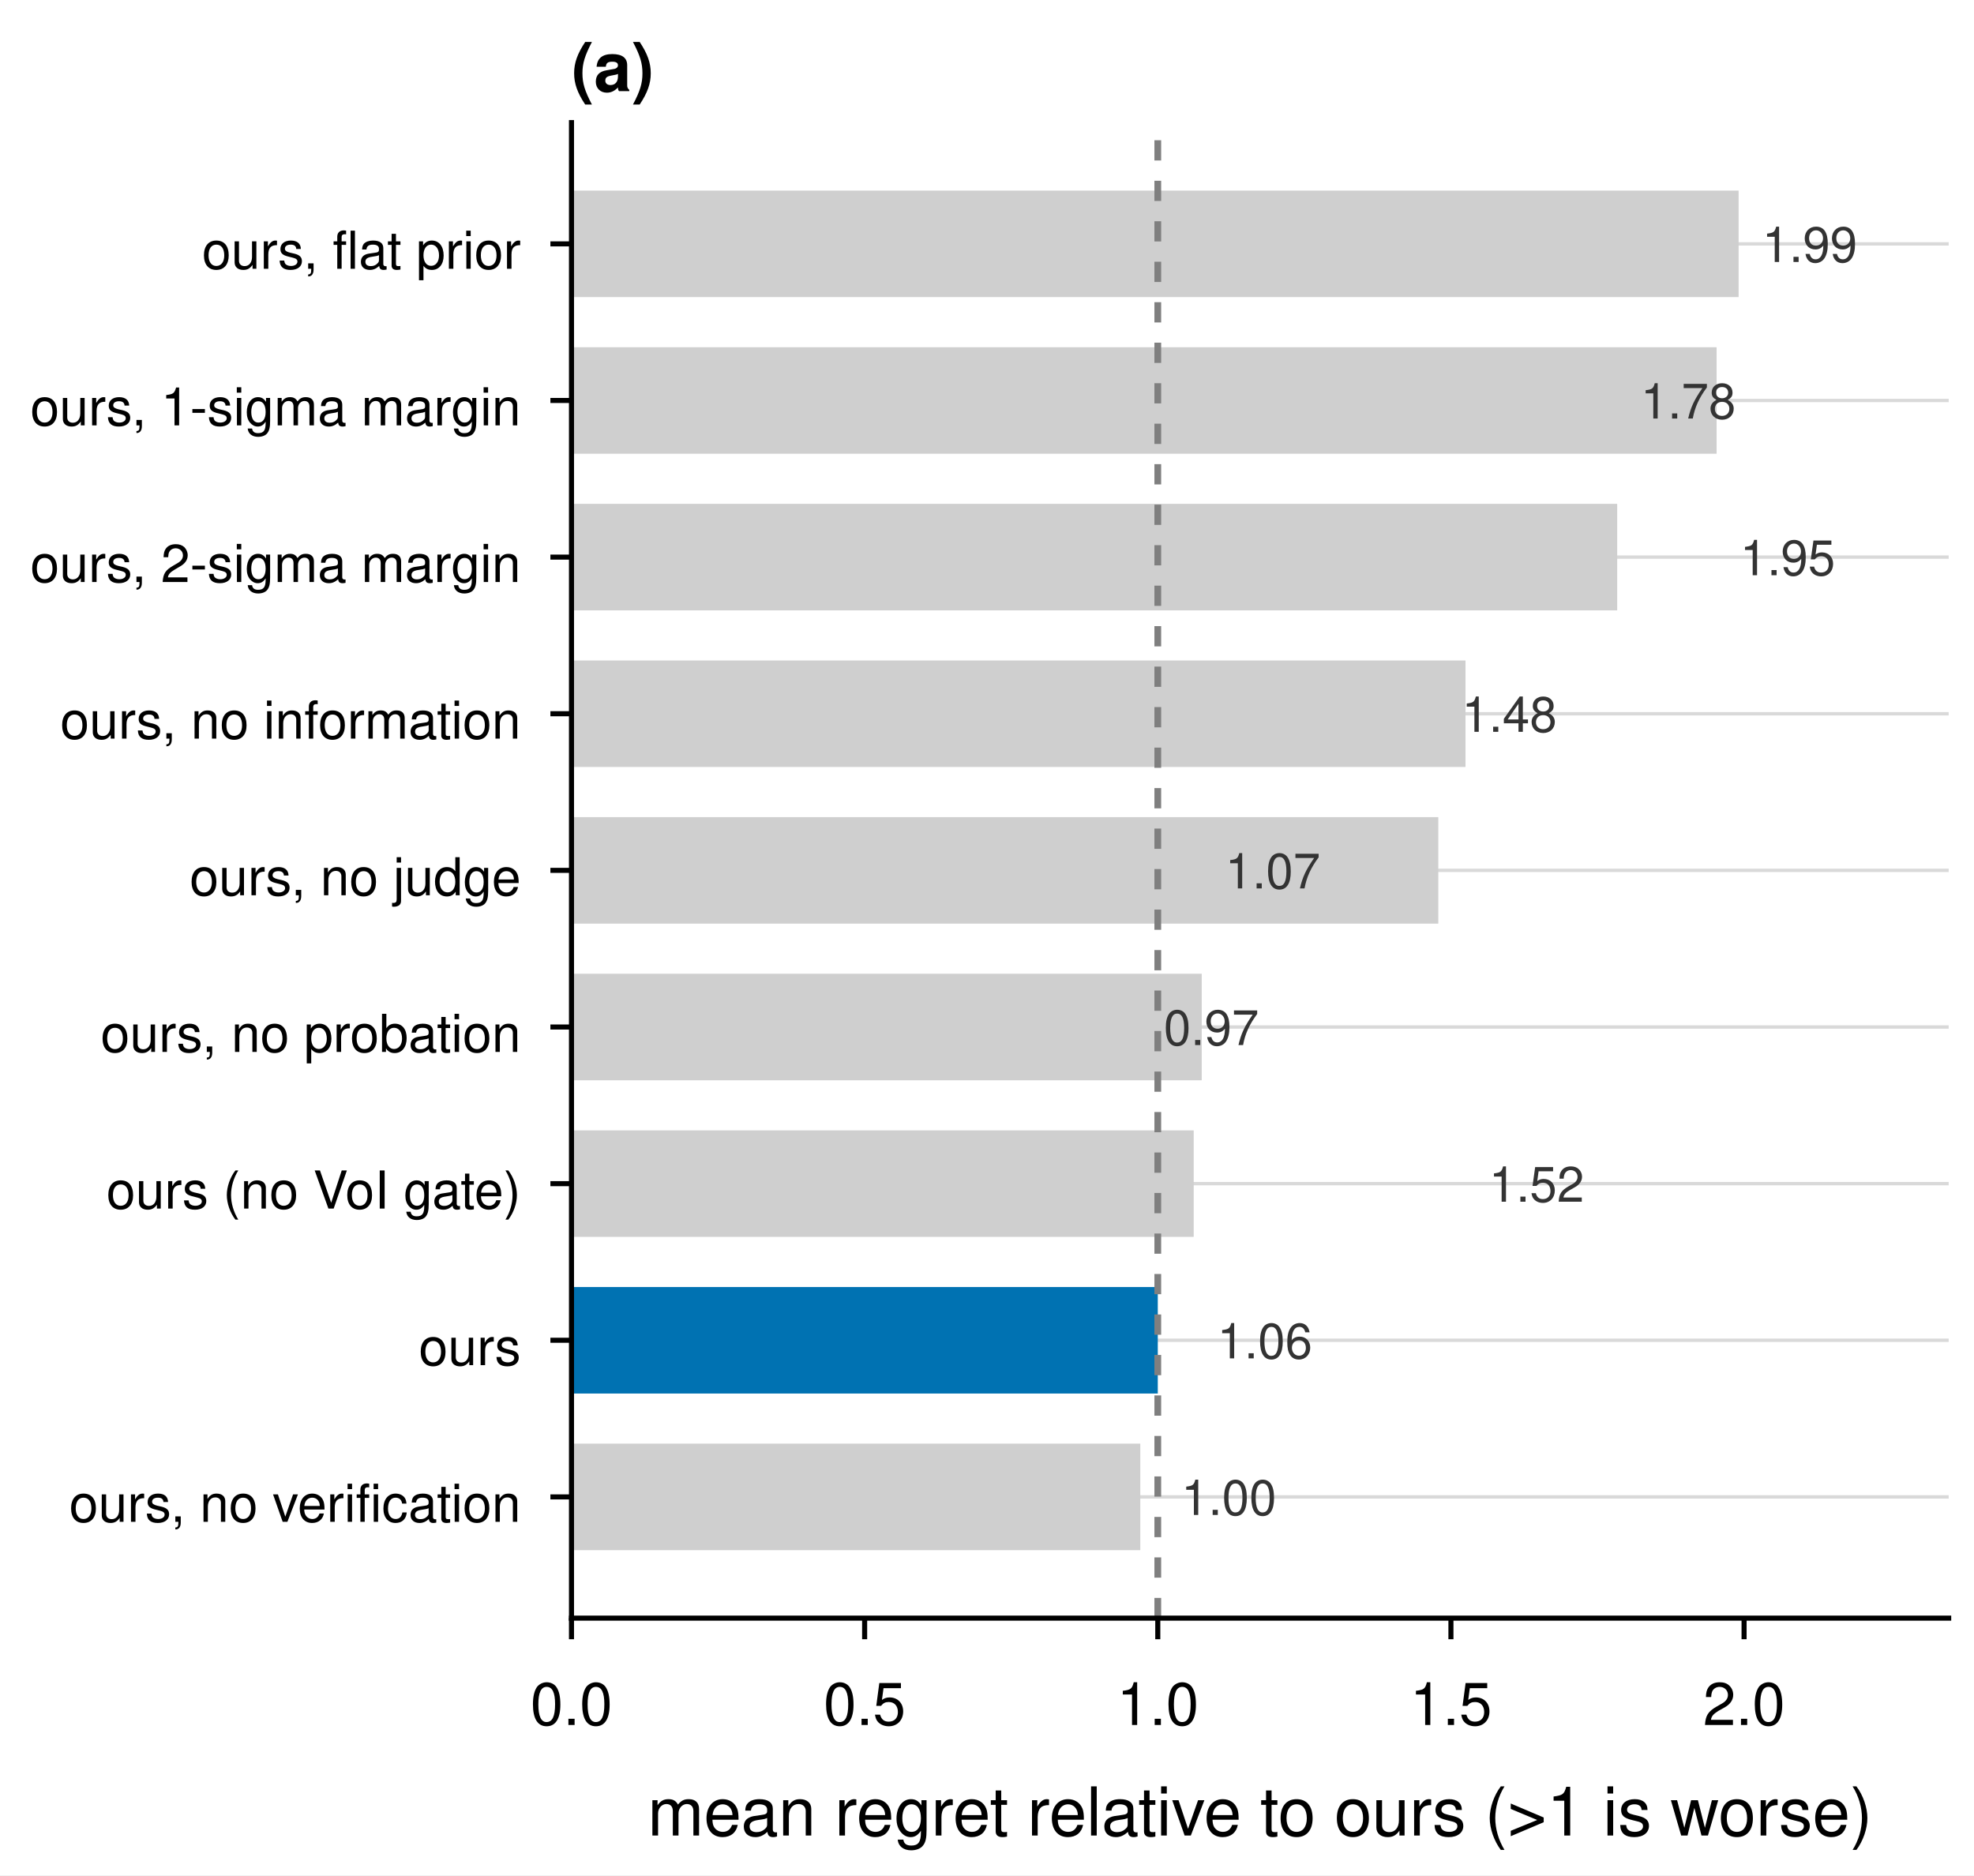
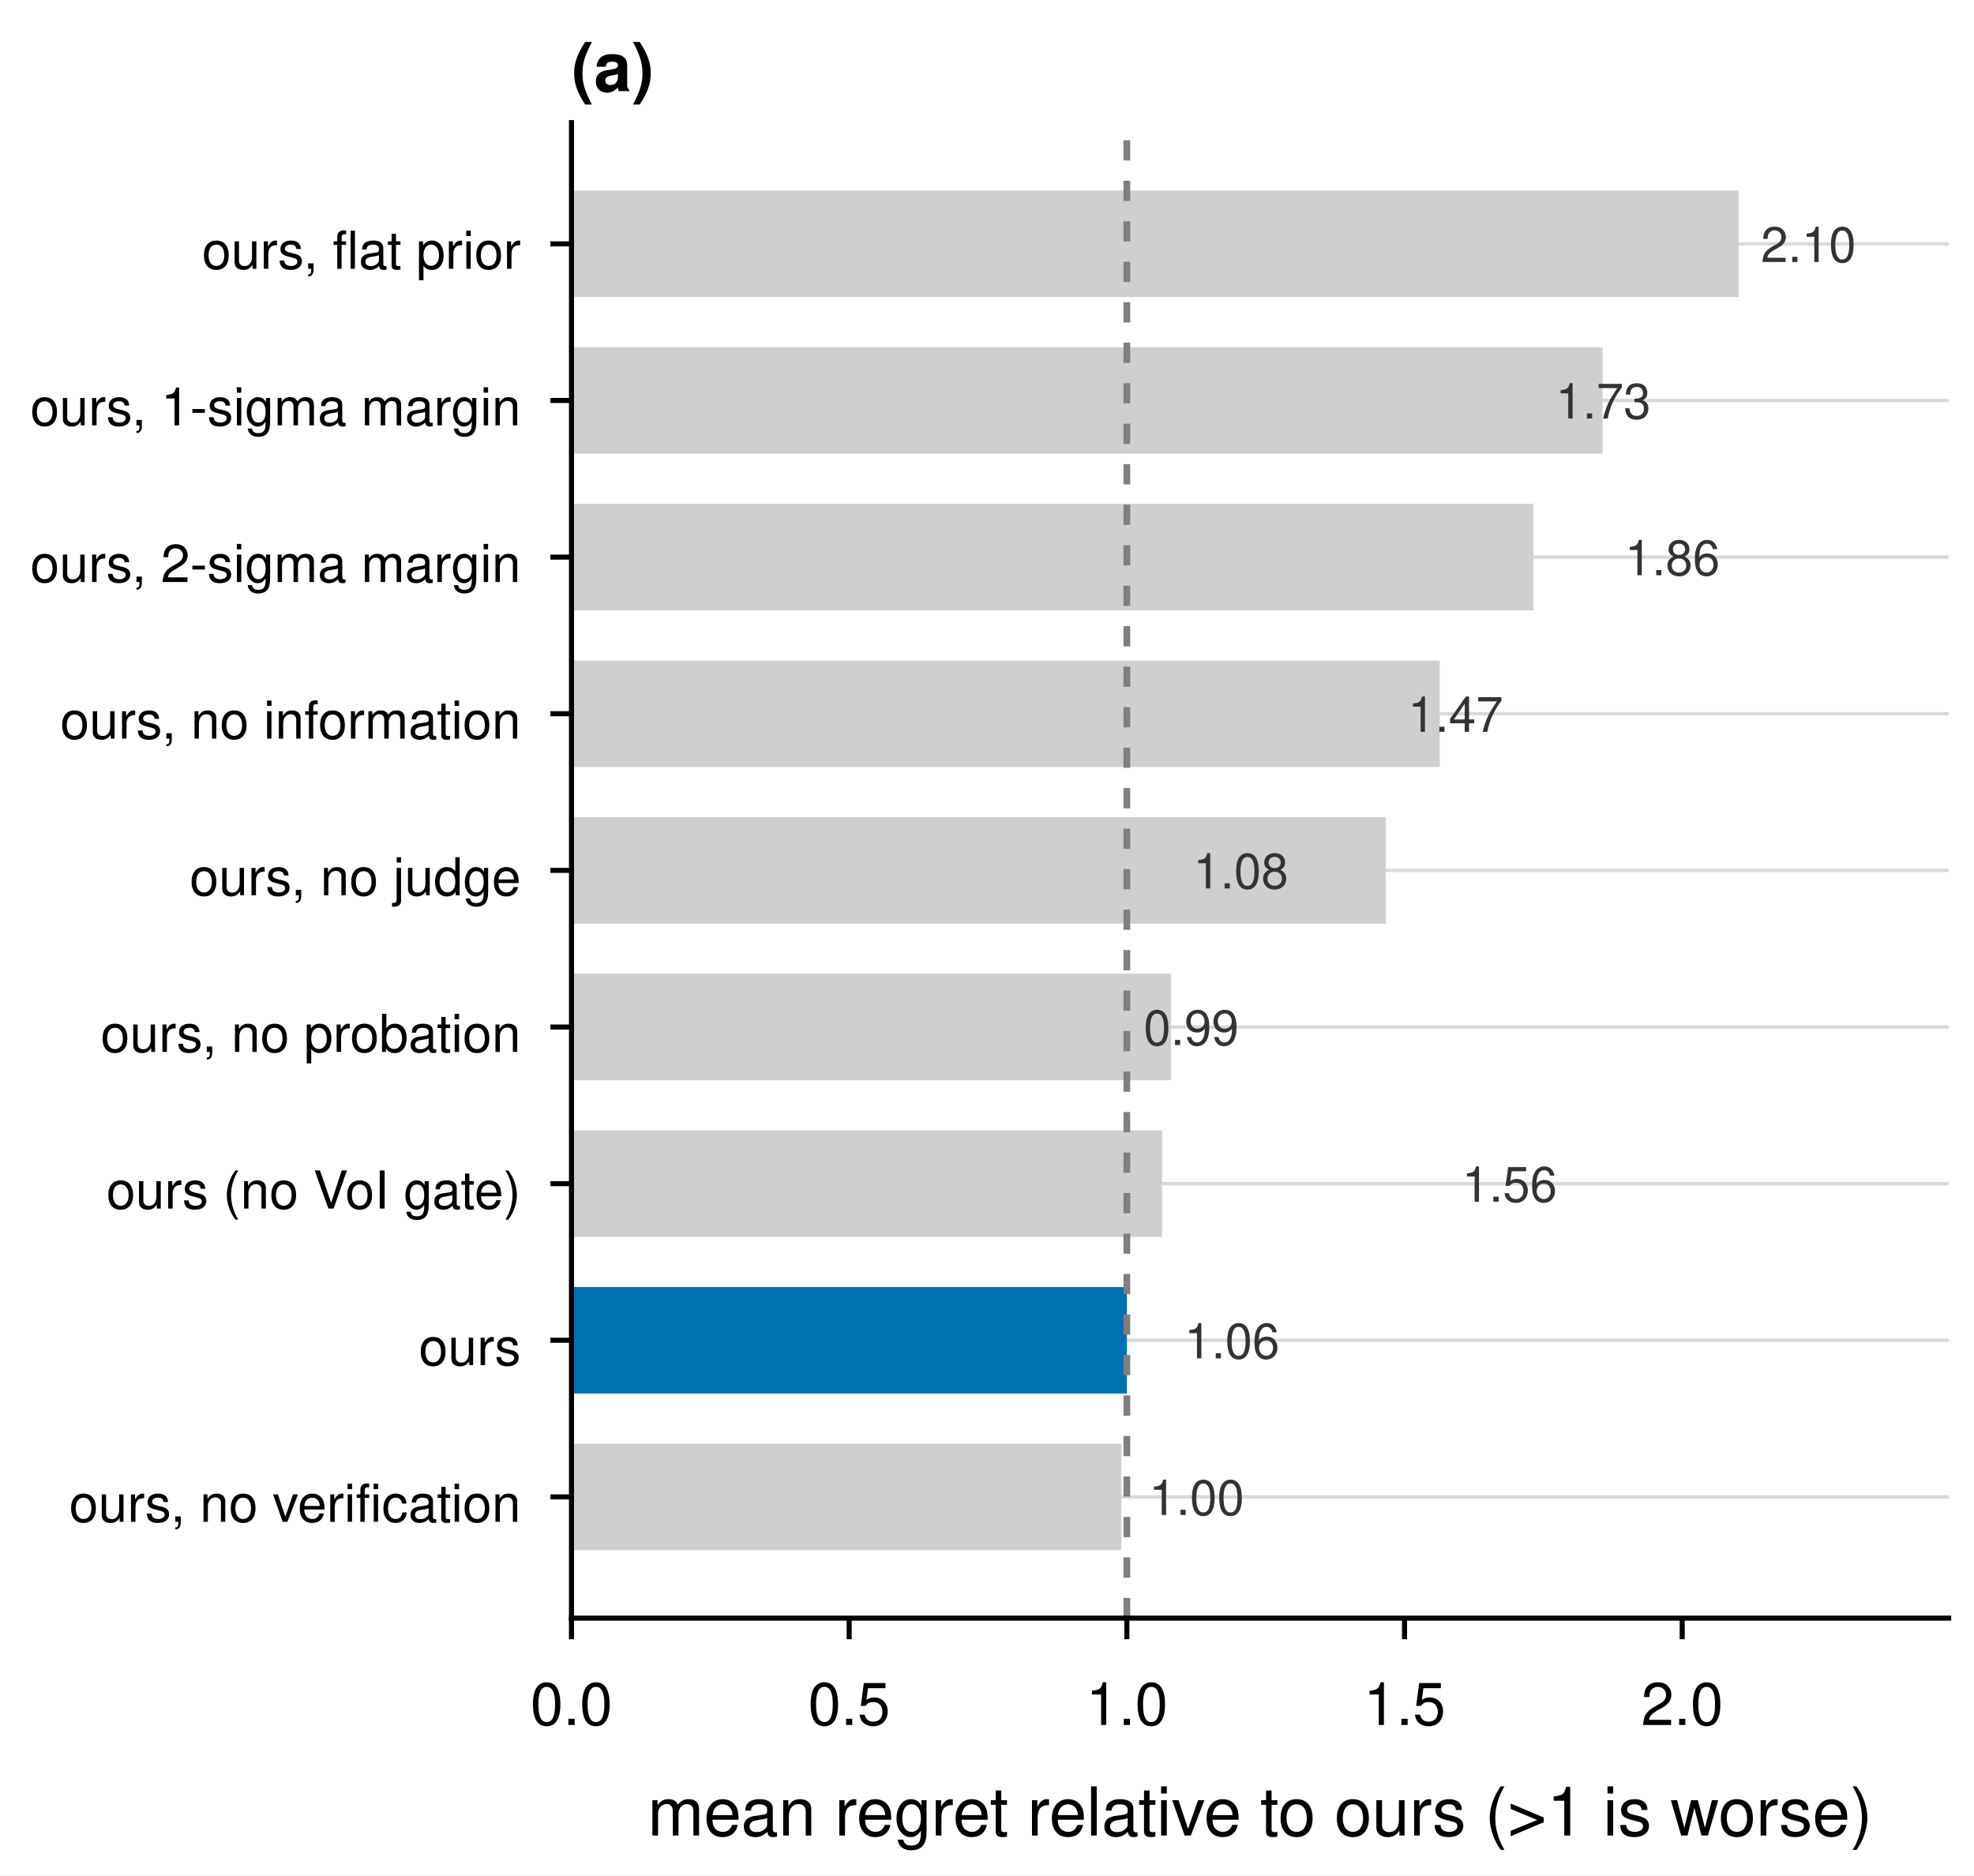
<svg xmlns="http://www.w3.org/2000/svg" xmlns:xlink="http://www.w3.org/1999/xlink" width="234pt" height="222.3pt" viewBox="0 0 234 222.3" version="1.1">
  <defs>
    <style type="text/css">*{stroke-linejoin: round; stroke-linecap: butt}</style>
  </defs>
  <g id="figure_1">
    <g id="patch_1">
      <path d="M 0 222.3  L 234 222.3  L 234 0  L 0 0  z " style="fill: #ffffff" />
    </g>
    <g id="axes_1">
      <g id="patch_2">
        <path d="M 67.745 191.825  L 231 191.825  L 231 14.536  L 67.745 14.536  z " style="fill: #ffffff" />
      </g>
      <g id="matplotlib.axis_1">
        <g id="xtick_1">
          <g id="line2d_1">
            <defs>
-               <path id="mc07d40e93a" d="M 0 0  L 0 2.5  " style="stroke: #000000; stroke-width: 0.6" />
+               <path id="m8d4c8e2622" d="M 0 0  L 0 2.5  " style="stroke: #000000; stroke-width: 0.6" />
            </defs>
            <g>
-               <use xlink:href="#mc07d40e93a" x="67.745" y="191.825" style="stroke: #000000; stroke-width: 0.6" />
+               <use xlink:href="#m8d4c8e2622" x="67.745" y="191.825" style="stroke: #000000; stroke-width: 0.6" />
            </g>
          </g>
          <g id="text_1">
            <text style="font-size: 7px; font-family: 'Helvetica Neue', 'Helvetica', 'Arial', 'TeX Gyre Heros', 'Nimbus Sans', 'Liberation Sans', 'DejaVu Sans', sans-serif; text-anchor: middle" x="67.745" y="204.489" transform="rotate(-0 67.74524 204.4888)">0.0</text>
          </g>
        </g>
        <g id="xtick_2">
          <g id="line2d_2">
            <g>
-               <use xlink:href="#mc07d40e93a" x="102.495" y="191.825" style="stroke: #000000; stroke-width: 0.6" />
+               <use xlink:href="#m8d4c8e2622" x="100.661" y="191.825" style="stroke: #000000; stroke-width: 0.6" />
            </g>
          </g>
          <g id="text_2">
-             <text style="font-size: 7px; font-family: 'Helvetica Neue', 'Helvetica', 'Arial', 'TeX Gyre Heros', 'Nimbus Sans', 'Liberation Sans', 'DejaVu Sans', sans-serif; text-anchor: middle" x="102.495" y="204.489" transform="rotate(-0 102.4951 204.4888)">0.5</text>
+             <text style="font-size: 7px; font-family: 'Helvetica Neue', 'Helvetica', 'Arial', 'TeX Gyre Heros', 'Nimbus Sans', 'Liberation Sans', 'DejaVu Sans', sans-serif; text-anchor: middle" x="100.661" y="204.489" transform="rotate(-0 100.6614 204.4888)">0.5</text>
          </g>
        </g>
        <g id="xtick_3">
          <g id="line2d_3">
            <g>
-               <use xlink:href="#mc07d40e93a" x="137.245" y="191.825" style="stroke: #000000; stroke-width: 0.6" />
+               <use xlink:href="#m8d4c8e2622" x="133.578" y="191.825" style="stroke: #000000; stroke-width: 0.6" />
            </g>
          </g>
          <g id="text_3">
-             <text style="font-size: 7px; font-family: 'Helvetica Neue', 'Helvetica', 'Arial', 'TeX Gyre Heros', 'Nimbus Sans', 'Liberation Sans', 'DejaVu Sans', sans-serif; text-anchor: middle" x="137.245" y="204.489" transform="rotate(-0 137.2449 204.4888)">1.0</text>
+             <text style="font-size: 7px; font-family: 'Helvetica Neue', 'Helvetica', 'Arial', 'TeX Gyre Heros', 'Nimbus Sans', 'Liberation Sans', 'DejaVu Sans', sans-serif; text-anchor: middle" x="133.578" y="204.489" transform="rotate(-0 133.5776 204.4888)">1.0</text>
          </g>
        </g>
        <g id="xtick_4">
          <g id="line2d_4">
            <g>
-               <use xlink:href="#mc07d40e93a" x="171.995" y="191.825" style="stroke: #000000; stroke-width: 0.6" />
+               <use xlink:href="#m8d4c8e2622" x="166.494" y="191.825" style="stroke: #000000; stroke-width: 0.6" />
            </g>
          </g>
          <g id="text_4">
-             <text style="font-size: 7px; font-family: 'Helvetica Neue', 'Helvetica', 'Arial', 'TeX Gyre Heros', 'Nimbus Sans', 'Liberation Sans', 'DejaVu Sans', sans-serif; text-anchor: middle" x="171.995" y="204.489" transform="rotate(-0 171.9947 204.4888)">1.5</text>
+             <text style="font-size: 7px; font-family: 'Helvetica Neue', 'Helvetica', 'Arial', 'TeX Gyre Heros', 'Nimbus Sans', 'Liberation Sans', 'DejaVu Sans', sans-serif; text-anchor: middle" x="166.494" y="204.489" transform="rotate(-0 166.4937 204.4888)">1.5</text>
          </g>
        </g>
        <g id="xtick_5">
          <g id="line2d_5">
            <g>
-               <use xlink:href="#mc07d40e93a" x="206.744" y="191.825" style="stroke: #000000; stroke-width: 0.6" />
+               <use xlink:href="#m8d4c8e2622" x="199.41" y="191.825" style="stroke: #000000; stroke-width: 0.6" />
            </g>
          </g>
          <g id="text_5">
-             <text style="font-size: 7px; font-family: 'Helvetica Neue', 'Helvetica', 'Arial', 'TeX Gyre Heros', 'Nimbus Sans', 'Liberation Sans', 'DejaVu Sans', sans-serif; text-anchor: middle" x="206.744" y="204.489" transform="rotate(-0 206.7445 204.4888)">2.0</text>
+             <text style="font-size: 7px; font-family: 'Helvetica Neue', 'Helvetica', 'Arial', 'TeX Gyre Heros', 'Nimbus Sans', 'Liberation Sans', 'DejaVu Sans', sans-serif; text-anchor: middle" x="199.41" y="204.489" transform="rotate(-0 199.4099 204.4888)">2.0</text>
          </g>
        </g>
        <g id="text_6">
          <text style="font-size: 8px; font-family: 'Helvetica Neue', 'Helvetica', 'Arial', 'TeX Gyre Heros', 'Nimbus Sans', 'Liberation Sans', 'DejaVu Sans', sans-serif; text-anchor: middle" x="149.373" y="217.596" transform="rotate(-0 149.3725 217.5958)">mean regret relative to ours (&gt;1 is worse)</text>
        </g>
      </g>
      <g id="matplotlib.axis_2">
        <g id="ytick_1">
          <g id="line2d_6">
-             <path d="M 67.745 177.453  L 231 177.453  " clip-path="url(#p58b18d50bb)" style="fill: none; stroke: #d9d9d9; stroke-width: 0.4; stroke-linecap: square" />
+             <path d="M 67.745 177.453  L 231 177.453  " clip-path="url(#p9226254c0a)" style="fill: none; stroke: #d9d9d9; stroke-width: 0.4; stroke-linecap: square" />
          </g>
          <g id="line2d_7">
            <defs>
-               <path id="m1997066bfe" d="M 0 0  L -2.5 0  " style="stroke: #000000; stroke-width: 0.6" />
+               <path id="mcd82e8843c" d="M 0 0  L -2.5 0  " style="stroke: #000000; stroke-width: 0.6" />
            </defs>
            <g>
-               <use xlink:href="#m1997066bfe" x="67.745" y="177.453" style="stroke: #000000; stroke-width: 0.6" />
+               <use xlink:href="#mcd82e8843c" x="67.745" y="177.453" style="stroke: #000000; stroke-width: 0.6" />
            </g>
          </g>
          <g id="text_7">
            <text style="font-size: 6.2px; font-family: 'Helvetica Neue', 'Helvetica', 'Arial', 'TeX Gyre Heros', 'Nimbus Sans', 'Liberation Sans', 'DejaVu Sans', sans-serif; text-anchor: end" x="61.745" y="180.404" transform="rotate(-0 61.74524 180.4042)">ours, no verification</text>
          </g>
        </g>
        <g id="ytick_2">
          <g id="line2d_8">
-             <path d="M 67.745 158.885  L 231 158.885  " clip-path="url(#p58b18d50bb)" style="fill: none; stroke: #d9d9d9; stroke-width: 0.4; stroke-linecap: square" />
+             <path d="M 67.745 158.885  L 231 158.885  " clip-path="url(#p9226254c0a)" style="fill: none; stroke: #d9d9d9; stroke-width: 0.4; stroke-linecap: square" />
          </g>
          <g id="line2d_9">
            <g>
-               <use xlink:href="#m1997066bfe" x="67.745" y="158.885" style="stroke: #000000; stroke-width: 0.6" />
+               <use xlink:href="#mcd82e8843c" x="67.745" y="158.885" style="stroke: #000000; stroke-width: 0.6" />
            </g>
          </g>
          <g id="text_8">
            <text style="font-size: 6.2px; font-family: 'Helvetica Neue', 'Helvetica', 'Arial', 'TeX Gyre Heros', 'Nimbus Sans', 'Liberation Sans', 'DejaVu Sans', sans-serif; text-anchor: end" x="61.745" y="161.836" transform="rotate(-0 61.74524 161.8361)">ours</text>
          </g>
        </g>
        <g id="ytick_3">
          <g id="line2d_10">
-             <path d="M 67.745 140.317  L 231 140.317  " clip-path="url(#p58b18d50bb)" style="fill: none; stroke: #d9d9d9; stroke-width: 0.4; stroke-linecap: square" />
+             <path d="M 67.745 140.317  L 231 140.317  " clip-path="url(#p9226254c0a)" style="fill: none; stroke: #d9d9d9; stroke-width: 0.4; stroke-linecap: square" />
          </g>
          <g id="line2d_11">
            <g>
-               <use xlink:href="#m1997066bfe" x="67.745" y="140.317" style="stroke: #000000; stroke-width: 0.6" />
+               <use xlink:href="#mcd82e8843c" x="67.745" y="140.317" style="stroke: #000000; stroke-width: 0.6" />
            </g>
          </g>
          <g id="text_9">
            <text style="font-size: 6.2px; font-family: 'Helvetica Neue', 'Helvetica', 'Arial', 'TeX Gyre Heros', 'Nimbus Sans', 'Liberation Sans', 'DejaVu Sans', sans-serif; text-anchor: end" x="61.745" y="143.268" transform="rotate(-0 61.74524 143.268)">ours (no VoI gate)</text>
          </g>
        </g>
        <g id="ytick_4">
          <g id="line2d_12">
-             <path d="M 67.745 121.749  L 231 121.749  " clip-path="url(#p58b18d50bb)" style="fill: none; stroke: #d9d9d9; stroke-width: 0.4; stroke-linecap: square" />
+             <path d="M 67.745 121.749  L 231 121.749  " clip-path="url(#p9226254c0a)" style="fill: none; stroke: #d9d9d9; stroke-width: 0.4; stroke-linecap: square" />
          </g>
          <g id="line2d_13">
            <g>
-               <use xlink:href="#m1997066bfe" x="67.745" y="121.749" style="stroke: #000000; stroke-width: 0.6" />
+               <use xlink:href="#mcd82e8843c" x="67.745" y="121.749" style="stroke: #000000; stroke-width: 0.6" />
            </g>
          </g>
          <g id="text_10">
            <text style="font-size: 6.2px; font-family: 'Helvetica Neue', 'Helvetica', 'Arial', 'TeX Gyre Heros', 'Nimbus Sans', 'Liberation Sans', 'DejaVu Sans', sans-serif; text-anchor: end" x="61.745" y="124.7" transform="rotate(-0 61.74524 124.6998)">ours, no probation</text>
          </g>
        </g>
        <g id="ytick_5">
          <g id="line2d_14">
-             <path d="M 67.745 103.18  L 231 103.18  " clip-path="url(#p58b18d50bb)" style="fill: none; stroke: #d9d9d9; stroke-width: 0.4; stroke-linecap: square" />
+             <path d="M 67.745 103.18  L 231 103.18  " clip-path="url(#p9226254c0a)" style="fill: none; stroke: #d9d9d9; stroke-width: 0.4; stroke-linecap: square" />
          </g>
          <g id="line2d_15">
            <g>
-               <use xlink:href="#m1997066bfe" x="67.745" y="103.18" style="stroke: #000000; stroke-width: 0.6" />
+               <use xlink:href="#mcd82e8843c" x="67.745" y="103.18" style="stroke: #000000; stroke-width: 0.6" />
            </g>
          </g>
          <g id="text_11">
            <text style="font-size: 6.2px; font-family: 'Helvetica Neue', 'Helvetica', 'Arial', 'TeX Gyre Heros', 'Nimbus Sans', 'Liberation Sans', 'DejaVu Sans', sans-serif; text-anchor: end" x="61.745" y="106.132" transform="rotate(-0 61.74524 106.1317)">ours, no judge</text>
          </g>
        </g>
        <g id="ytick_6">
          <g id="line2d_16">
-             <path d="M 67.745 84.612  L 231 84.612  " clip-path="url(#p58b18d50bb)" style="fill: none; stroke: #d9d9d9; stroke-width: 0.4; stroke-linecap: square" />
+             <path d="M 67.745 84.612  L 231 84.612  " clip-path="url(#p9226254c0a)" style="fill: none; stroke: #d9d9d9; stroke-width: 0.4; stroke-linecap: square" />
          </g>
          <g id="line2d_17">
            <g>
-               <use xlink:href="#m1997066bfe" x="67.745" y="84.612" style="stroke: #000000; stroke-width: 0.6" />
+               <use xlink:href="#mcd82e8843c" x="67.745" y="84.612" style="stroke: #000000; stroke-width: 0.6" />
            </g>
          </g>
          <g id="text_12">
            <text style="font-size: 6.2px; font-family: 'Helvetica Neue', 'Helvetica', 'Arial', 'TeX Gyre Heros', 'Nimbus Sans', 'Liberation Sans', 'DejaVu Sans', sans-serif; text-anchor: end" x="61.745" y="87.564" transform="rotate(-0 61.74524 87.56357)">ours, no information</text>
          </g>
        </g>
        <g id="ytick_7">
          <g id="line2d_18">
-             <path d="M 67.745 66.044  L 231 66.044  " clip-path="url(#p58b18d50bb)" style="fill: none; stroke: #d9d9d9; stroke-width: 0.4; stroke-linecap: square" />
+             <path d="M 67.745 66.044  L 231 66.044  " clip-path="url(#p9226254c0a)" style="fill: none; stroke: #d9d9d9; stroke-width: 0.4; stroke-linecap: square" />
          </g>
          <g id="line2d_19">
            <g>
-               <use xlink:href="#m1997066bfe" x="67.745" y="66.044" style="stroke: #000000; stroke-width: 0.6" />
+               <use xlink:href="#mcd82e8843c" x="67.745" y="66.044" style="stroke: #000000; stroke-width: 0.6" />
            </g>
          </g>
          <g id="text_13">
            <text style="font-size: 6.2px; font-family: 'Helvetica Neue', 'Helvetica', 'Arial', 'TeX Gyre Heros', 'Nimbus Sans', 'Liberation Sans', 'DejaVu Sans', sans-serif; text-anchor: end" x="61.745" y="68.995" transform="rotate(-0 61.74524 68.99544)">ours, 2-sigma margin</text>
          </g>
        </g>
        <g id="ytick_8">
          <g id="line2d_20">
-             <path d="M 67.745 47.476  L 231 47.476  " clip-path="url(#p58b18d50bb)" style="fill: none; stroke: #d9d9d9; stroke-width: 0.4; stroke-linecap: square" />
+             <path d="M 67.745 47.476  L 231 47.476  " clip-path="url(#p9226254c0a)" style="fill: none; stroke: #d9d9d9; stroke-width: 0.4; stroke-linecap: square" />
          </g>
          <g id="line2d_21">
            <g>
-               <use xlink:href="#m1997066bfe" x="67.745" y="47.476" style="stroke: #000000; stroke-width: 0.6" />
+               <use xlink:href="#mcd82e8843c" x="67.745" y="47.476" style="stroke: #000000; stroke-width: 0.6" />
            </g>
          </g>
          <g id="text_14">
            <text style="font-size: 6.2px; font-family: 'Helvetica Neue', 'Helvetica', 'Arial', 'TeX Gyre Heros', 'Nimbus Sans', 'Liberation Sans', 'DejaVu Sans', sans-serif; text-anchor: end" x="61.745" y="50.427" transform="rotate(-0 61.74524 50.4273)">ours, 1-sigma margin</text>
          </g>
        </g>
        <g id="ytick_9">
          <g id="line2d_22">
-             <path d="M 67.745 28.908  L 231 28.908  " clip-path="url(#p58b18d50bb)" style="fill: none; stroke: #d9d9d9; stroke-width: 0.4; stroke-linecap: square" />
+             <path d="M 67.745 28.908  L 231 28.908  " clip-path="url(#p9226254c0a)" style="fill: none; stroke: #d9d9d9; stroke-width: 0.4; stroke-linecap: square" />
          </g>
          <g id="line2d_23">
            <g>
-               <use xlink:href="#m1997066bfe" x="67.745" y="28.908" style="stroke: #000000; stroke-width: 0.6" />
+               <use xlink:href="#mcd82e8843c" x="67.745" y="28.908" style="stroke: #000000; stroke-width: 0.6" />
            </g>
          </g>
          <g id="text_15">
            <text style="font-size: 6.2px; font-family: 'Helvetica Neue', 'Helvetica', 'Arial', 'TeX Gyre Heros', 'Nimbus Sans', 'Liberation Sans', 'DejaVu Sans', sans-serif; text-anchor: end" x="61.745" y="31.859" transform="rotate(-0 61.74524 31.85917)">ours, flat prior</text>
          </g>
        </g>
      </g>
      <g id="patch_3">
-         <path d="M 67.745 183.766  L 135.172 183.766  L 135.172 171.14  L 67.745 171.14  z " clip-path="url(#p58b18d50bb)" style="fill: #cfcfcf" />
+         <path d="M 67.745 183.766  L 132.929 183.766  L 132.929 171.14  L 67.745 171.14  z " clip-path="url(#p9226254c0a)" style="fill: #cfcfcf" />
      </g>
      <g id="patch_4">
-         <path d="M 67.745 165.198  L 137.245 165.198  L 137.245 152.572  L 67.745 152.572  z " clip-path="url(#p58b18d50bb)" style="fill: #0072b2" />
+         <path d="M 67.745 165.198  L 133.578 165.198  L 133.578 152.572  L 67.745 152.572  z " clip-path="url(#p9226254c0a)" style="fill: #0072b2" />
      </g>
      <g id="patch_5">
-         <path d="M 67.745 146.63  L 141.504 146.63  L 141.504 134.004  L 67.745 134.004  z " clip-path="url(#p58b18d50bb)" style="fill: #cfcfcf" />
+         <path d="M 67.745 146.63  L 137.76 146.63  L 137.76 134.004  L 67.745 134.004  z " clip-path="url(#p9226254c0a)" style="fill: #cfcfcf" />
      </g>
      <g id="patch_6">
-         <path d="M 67.745 128.062  L 142.453 128.062  L 142.453 115.435  L 67.745 115.435  z " clip-path="url(#p58b18d50bb)" style="fill: #cfcfcf" />
+         <path d="M 67.745 128.062  L 138.812 128.062  L 138.812 115.435  L 67.745 115.435  z " clip-path="url(#p9226254c0a)" style="fill: #cfcfcf" />
      </g>
      <g id="patch_7">
-         <path d="M 67.745 109.494  L 170.498 109.494  L 170.498 96.867  L 67.745 96.867  z " clip-path="url(#p58b18d50bb)" style="fill: #cfcfcf" />
+         <path d="M 67.745 109.494  L 164.271 109.494  L 164.271 96.867  L 67.745 96.867  z " clip-path="url(#p9226254c0a)" style="fill: #cfcfcf" />
      </g>
      <g id="patch_8">
-         <path d="M 67.745 90.926  L 173.722 90.926  L 173.722 78.299  L 67.745 78.299  z " clip-path="url(#p58b18d50bb)" style="fill: #cfcfcf" />
+         <path d="M 67.745 90.926  L 170.671 90.926  L 170.671 78.299  L 67.745 78.299  z " clip-path="url(#p9226254c0a)" style="fill: #cfcfcf" />
      </g>
      <g id="patch_9">
-         <path d="M 67.745 72.357  L 191.705 72.357  L 191.705 59.731  L 67.745 59.731  z " clip-path="url(#p58b18d50bb)" style="fill: #cfcfcf" />
+         <path d="M 67.745 72.357  L 181.771 72.357  L 181.771 59.731  L 67.745 59.731  z " clip-path="url(#p9226254c0a)" style="fill: #cfcfcf" />
      </g>
      <g id="patch_10">
-         <path d="M 67.745 53.789  L 203.486 53.789  L 203.486 41.163  L 67.745 41.163  z " clip-path="url(#p58b18d50bb)" style="fill: #cfcfcf" />
+         <path d="M 67.745 53.789  L 189.968 53.789  L 189.968 41.163  L 67.745 41.163  z " clip-path="url(#p9226254c0a)" style="fill: #cfcfcf" />
      </g>
      <g id="patch_11">
-         <path d="M 67.745 35.221  L 206.097 35.221  L 206.097 22.595  L 67.745 22.595  z " clip-path="url(#p58b18d50bb)" style="fill: #cfcfcf" />
+         <path d="M 67.745 35.221  L 206.097 35.221  L 206.097 22.595  L 67.745 22.595  z " clip-path="url(#p9226254c0a)" style="fill: #cfcfcf" />
      </g>
      <g id="line2d_24">
-         <path d="M 137.245 191.825  L 137.245 14.536  " clip-path="url(#p58b18d50bb)" style="fill: none; stroke-dasharray: 2.4,2.4; stroke-dashoffset: 0; stroke: #7f7f7f; stroke-width: 0.8" />
+         <path d="M 133.578 191.825  L 133.578 14.536  " clip-path="url(#p9226254c0a)" style="fill: none; stroke-dasharray: 2.4,2.4; stroke-dashoffset: 0; stroke: #7f7f7f; stroke-width: 0.8" />
      </g>
      <g id="patch_12">
        <path d="M 67.745 191.825  L 67.745 14.536  " style="fill: none; stroke: #000000; stroke-width: 0.6; stroke-linejoin: miter; stroke-linecap: square" />
      </g>
      <g id="patch_13">
        <path d="M 67.745 191.825  L 231 191.825  " style="fill: none; stroke: #000000; stroke-width: 0.6; stroke-linejoin: miter; stroke-linecap: square" />
      </g>
      <g id="text_16">
        <text style="font-weight: 700; font-size: 8px; font-family: 'Helvetica Neue', 'Helvetica', 'Arial', 'TeX Gyre Heros', 'Nimbus Sans', 'Liberation Sans', 'DejaVu Sans', sans-serif; text-anchor: start" x="67.745" y="10.8" transform="rotate(-0 67.74524 10.80024)">(a)</text>
      </g>
      <g id="text_17">
-         <text style="font-size: 5.8px; font-family: 'Helvetica Neue', 'Helvetica', 'Arial', 'TeX Gyre Heros', 'Nimbus Sans', 'Liberation Sans', 'DejaVu Sans', sans-serif; text-anchor: start; fill: #333333" x="137.951" y="123.892" transform="rotate(-0 137.9515 123.8917)">0.97</text>
+         <text style="font-size: 5.8px; font-family: 'Helvetica Neue', 'Helvetica', 'Arial', 'TeX Gyre Heros', 'Nimbus Sans', 'Liberation Sans', 'DejaVu Sans', sans-serif; text-anchor: start; fill: #333333" x="135.563" y="123.892" transform="rotate(-0 135.5626 123.8917)">0.99</text>
      </g>
      <g id="text_18">
-         <text style="font-size: 5.8px; font-family: 'Helvetica Neue', 'Helvetica', 'Arial', 'TeX Gyre Heros', 'Nimbus Sans', 'Liberation Sans', 'DejaVu Sans', sans-serif; text-anchor: start; fill: #333333" x="140.025" y="179.596" transform="rotate(-0 140.0248 179.5961)">1.00</text>
+         <text style="font-size: 5.8px; font-family: 'Helvetica Neue', 'Helvetica', 'Arial', 'TeX Gyre Heros', 'Nimbus Sans', 'Liberation Sans', 'DejaVu Sans', sans-serif; text-anchor: start; fill: #333333" x="136.211" y="179.596" transform="rotate(-0 136.2108 179.5961)">1.00</text>
      </g>
      <g id="text_19">
-         <text style="font-size: 5.8px; font-family: 'Helvetica Neue', 'Helvetica', 'Arial', 'TeX Gyre Heros', 'Nimbus Sans', 'Liberation Sans', 'DejaVu Sans', sans-serif; text-anchor: start; fill: #333333" x="144.284" y="161.028" transform="rotate(-0 144.2836 161.028)">1.06</text>
+         <text style="font-size: 5.8px; font-family: 'Helvetica Neue', 'Helvetica', 'Arial', 'TeX Gyre Heros', 'Nimbus Sans', 'Liberation Sans', 'DejaVu Sans', sans-serif; text-anchor: start; fill: #333333" x="140.393" y="161.028" transform="rotate(-0 140.3934 161.028)">1.06</text>
      </g>
      <g id="text_20">
-         <text style="font-size: 5.8px; font-family: 'Helvetica Neue', 'Helvetica', 'Arial', 'TeX Gyre Heros', 'Nimbus Sans', 'Liberation Sans', 'DejaVu Sans', sans-serif; text-anchor: start; fill: #333333" x="145.233" y="105.324" transform="rotate(-0 145.2328 105.3236)">1.07</text>
+         <text style="font-size: 5.8px; font-family: 'Helvetica Neue', 'Helvetica', 'Arial', 'TeX Gyre Heros', 'Nimbus Sans', 'Liberation Sans', 'DejaVu Sans', sans-serif; text-anchor: start; fill: #333333" x="141.446" y="105.324" transform="rotate(-0 141.4455 105.3236)">1.08</text>
      </g>
      <g id="text_21">
-         <text style="font-size: 5.8px; font-family: 'Helvetica Neue', 'Helvetica', 'Arial', 'TeX Gyre Heros', 'Nimbus Sans', 'Liberation Sans', 'DejaVu Sans', sans-serif; text-anchor: start; fill: #333333" x="173.278" y="86.755" transform="rotate(-0 173.278 86.75547)">1.48</text>
+         <text style="font-size: 5.8px; font-family: 'Helvetica Neue', 'Helvetica', 'Arial', 'TeX Gyre Heros', 'Nimbus Sans', 'Liberation Sans', 'DejaVu Sans', sans-serif; text-anchor: start; fill: #333333" x="166.904" y="86.755" transform="rotate(-0 166.9042 86.75547)">1.47</text>
      </g>
      <g id="text_22">
-         <text style="font-size: 5.8px; font-family: 'Helvetica Neue', 'Helvetica', 'Arial', 'TeX Gyre Heros', 'Nimbus Sans', 'Liberation Sans', 'DejaVu Sans', sans-serif; text-anchor: start; fill: #333333" x="176.502" y="142.46" transform="rotate(-0 176.5022 142.4599)">1.52</text>
+         <text style="font-size: 5.8px; font-family: 'Helvetica Neue', 'Helvetica', 'Arial', 'TeX Gyre Heros', 'Nimbus Sans', 'Liberation Sans', 'DejaVu Sans', sans-serif; text-anchor: start; fill: #333333" x="173.304" y="142.46" transform="rotate(-0 173.3045 142.4599)">1.56</text>
      </g>
      <g id="text_23">
-         <text style="font-size: 5.8px; font-family: 'Helvetica Neue', 'Helvetica', 'Arial', 'TeX Gyre Heros', 'Nimbus Sans', 'Liberation Sans', 'DejaVu Sans', sans-serif; text-anchor: start; fill: #333333" x="194.485" y="49.619" transform="rotate(-0 194.4848 49.61921)">1.78</text>
+         <text style="font-size: 5.8px; font-family: 'Helvetica Neue', 'Helvetica', 'Arial', 'TeX Gyre Heros', 'Nimbus Sans', 'Liberation Sans', 'DejaVu Sans', sans-serif; text-anchor: start; fill: #333333" x="184.404" y="49.619" transform="rotate(-0 184.4039 49.61921)">1.73</text>
      </g>
      <g id="text_24">
-         <text style="font-size: 5.8px; font-family: 'Helvetica Neue', 'Helvetica', 'Arial', 'TeX Gyre Heros', 'Nimbus Sans', 'Liberation Sans', 'DejaVu Sans', sans-serif; text-anchor: start; fill: #333333" x="206.266" y="68.187" transform="rotate(-0 206.2663 68.18734)">1.95</text>
+         <text style="font-size: 5.8px; font-family: 'Helvetica Neue', 'Helvetica', 'Arial', 'TeX Gyre Heros', 'Nimbus Sans', 'Liberation Sans', 'DejaVu Sans', sans-serif; text-anchor: start; fill: #333333" x="192.601" y="68.187" transform="rotate(-0 192.6013 68.18734)">1.86</text>
      </g>
      <g id="text_25">
-         <text style="font-size: 5.8px; font-family: 'Helvetica Neue', 'Helvetica', 'Arial', 'TeX Gyre Heros', 'Nimbus Sans', 'Liberation Sans', 'DejaVu Sans', sans-serif; text-anchor: start; fill: #333333" x="208.877" y="31.051" transform="rotate(-0 208.8765 31.05107)">1.99</text>
+         <text style="font-size: 5.8px; font-family: 'Helvetica Neue', 'Helvetica', 'Arial', 'TeX Gyre Heros', 'Nimbus Sans', 'Liberation Sans', 'DejaVu Sans', sans-serif; text-anchor: start; fill: #333333" x="208.73" y="31.051" transform="rotate(-0 208.7298 31.05107)">2.10</text>
      </g>
    </g>
  </g>
  <defs>
-     <clipPath id="p58b18d50bb">
+     <clipPath id="p9226254c0a">
      <rect x="67.745" y="14.536" width="163.255" height="177.289" />
    </clipPath>
  </defs>
</svg>
